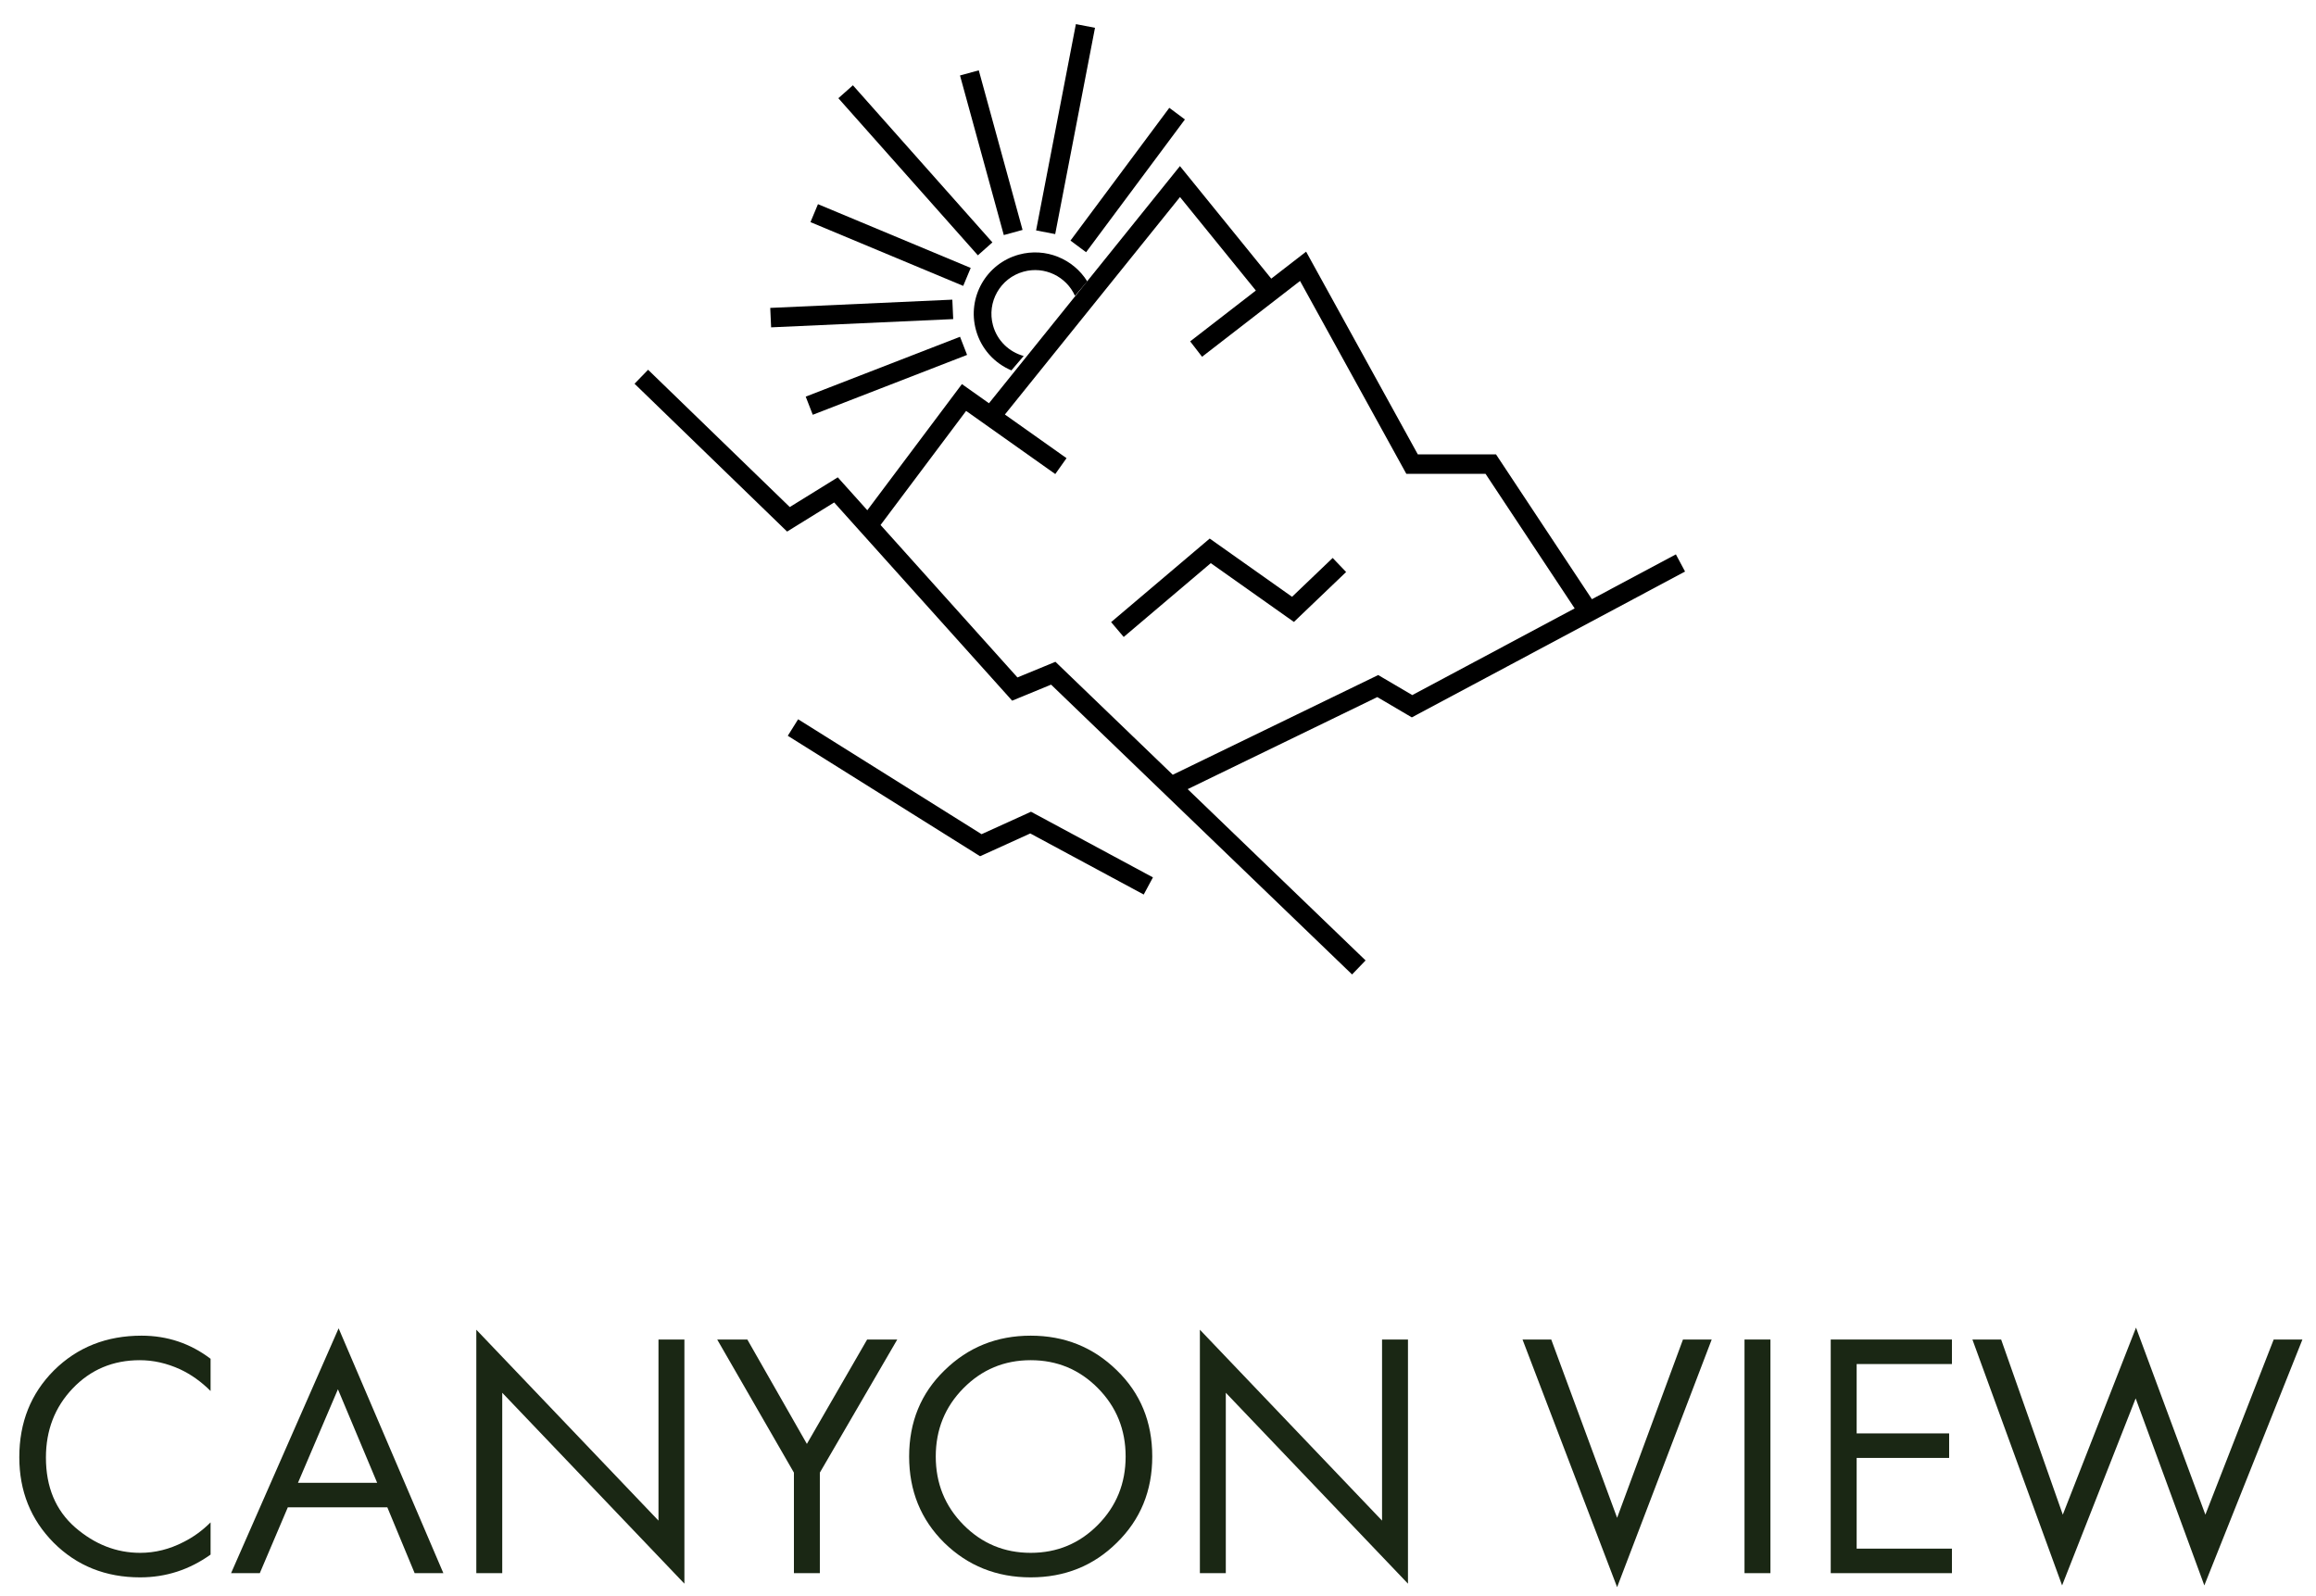
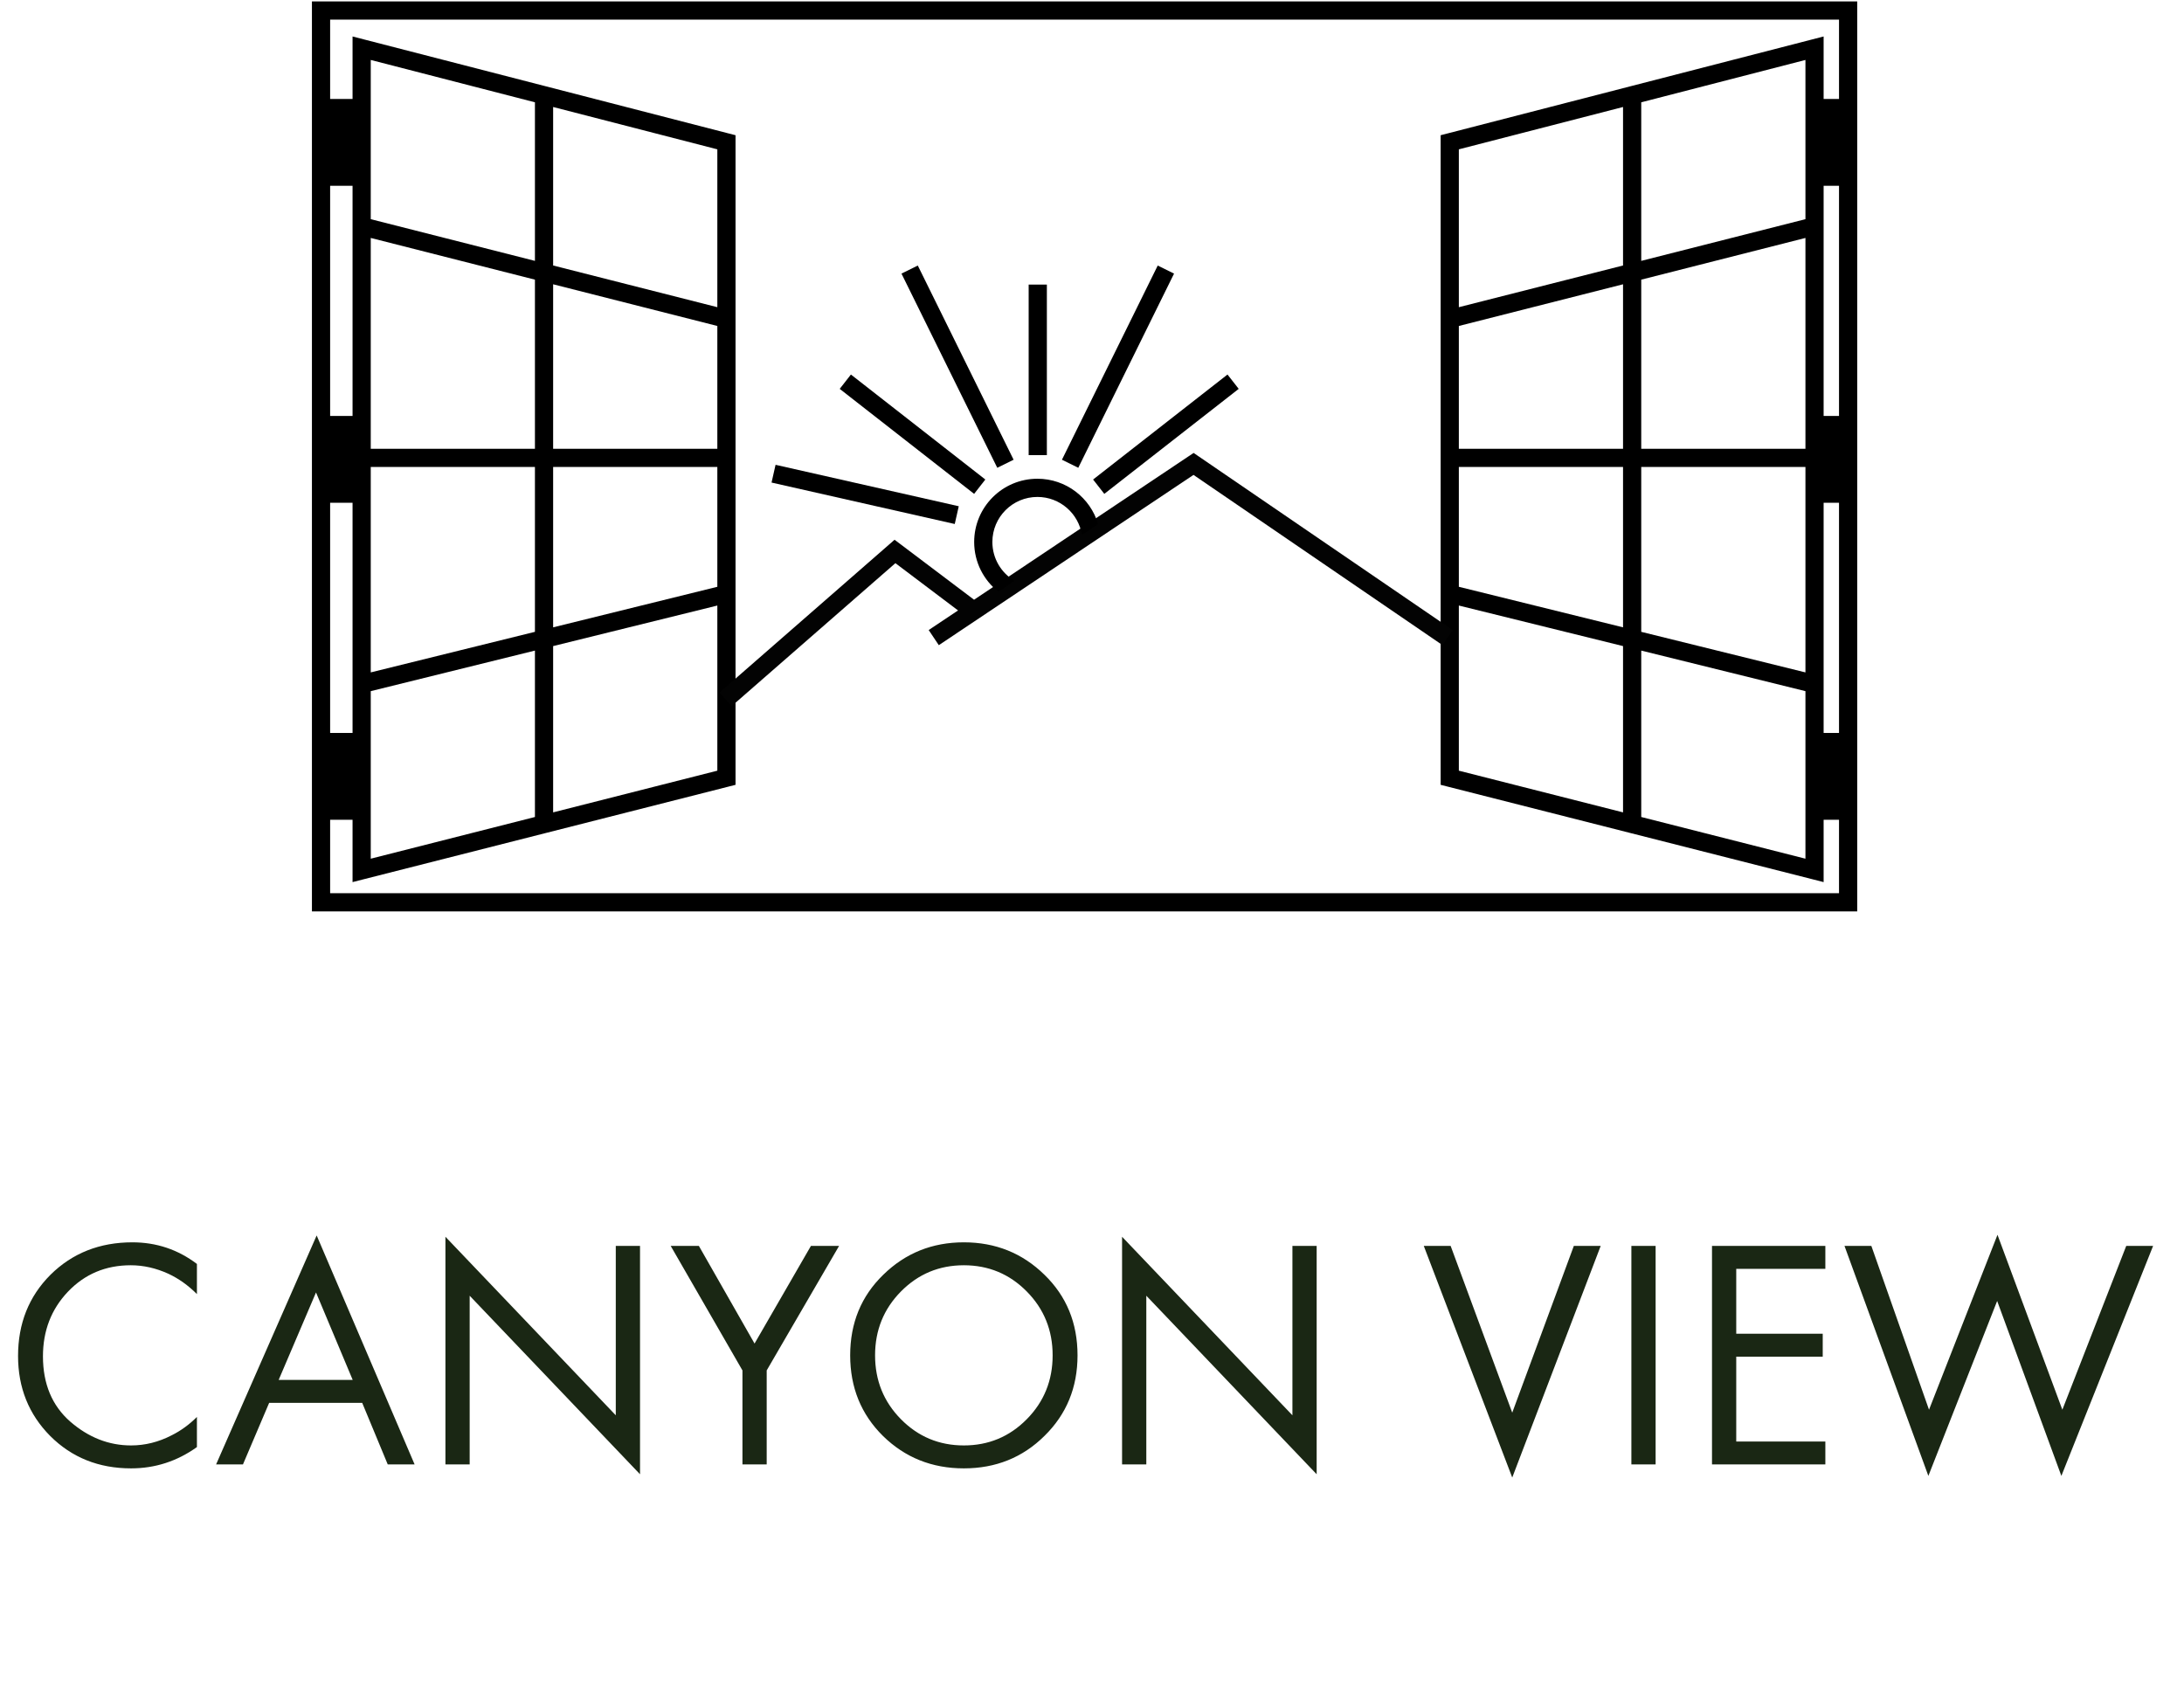
- <svg xmlns="http://www.w3.org/2000/svg" width="119" height="82" viewBox="0 0 119 82" fill="none">
-   <path fill-rule="evenodd" clip-rule="evenodd" d="M60.627 8.535L61.017 9.016L65.319 14.318L66.648 13.29L67.11 12.932L67.392 13.444L72.849 23.348H76.598H76.867L77.015 23.572L81.795 30.791L86.11 28.488L86.581 29.37L72.789 36.733L72.542 36.865L72.3 36.723L70.769 35.822L61.025 40.552L70.166 49.354L69.472 50.075L54.007 35.182L52.332 35.872L52.005 36.006L51.77 35.743L42.861 25.82L40.774 27.111L40.443 27.316L40.163 27.045L32.604 19.719L33.3 19.001L40.58 26.056L42.691 24.75L43.046 24.529L43.326 24.841L44.564 26.22L49.133 20.127L49.425 19.738L49.822 20.019L50.815 20.722L60.239 9.017L60.627 8.535ZM76.329 24.348L80.909 31.264L72.566 35.719L71.044 34.824L70.814 34.689L70.573 34.806L60.258 39.813L54.465 34.235L54.23 34.008L53.928 34.133L52.278 34.812L45.245 26.978L49.641 21.116L54.222 24.36L54.8 23.544L51.633 21.301L60.63 10.126L64.528 14.93L61.153 17.542L61.764 18.333L66.798 14.438L72.116 24.089L72.259 24.348H72.554H76.329ZM50.132 43.858L40.478 37.81L41.009 36.962L50.435 42.867L52.749 41.816L52.974 41.713L53.193 41.831L59.24 45.087L58.766 45.968L52.937 42.829L50.604 43.889L50.359 44L50.132 43.858ZM62.473 27.899L62.157 27.675L61.861 27.926L57.091 31.969L57.738 32.732L62.212 28.939L66.147 31.722L66.484 31.96L66.781 31.675L69.166 29.394L68.475 28.672L66.388 30.668L62.473 27.899Z" fill="black" />
-   <path d="M10.82 69.825V71.481C10.34 71.001 9.818 70.629 9.254 70.365C8.57 70.053 7.88 69.897 7.184 69.897C5.804 69.897 4.652 70.383 3.728 71.355C2.816 72.315 2.36 73.497 2.36 74.901C2.36 76.413 2.858 77.607 3.854 78.483C4.862 79.359 5.978 79.797 7.202 79.797C7.97 79.797 8.714 79.611 9.434 79.239C9.938 78.987 10.4 78.651 10.82 78.231V79.887C9.728 80.667 8.522 81.057 7.202 81.057C5.426 81.057 3.944 80.463 2.756 79.275C1.58 78.087 0.992 76.623 0.992 74.883C0.992 73.095 1.586 71.607 2.774 70.419C3.974 69.231 5.474 68.637 7.274 68.637C8.594 68.637 9.776 69.033 10.82 69.825Z" fill="#1A2714" />
-   <path d="M21.305 80.841L19.901 77.457H14.789L13.349 80.841H11.873L17.399 68.259L22.781 80.841H21.305ZM15.311 76.197H19.379L17.363 71.391L15.311 76.197Z" fill="#1A2714" />
-   <path d="M25.806 80.841H24.474V68.331L33.834 78.141V68.835H35.166V81.381L25.806 71.571V80.841Z" fill="#1A2714" />
-   <path d="M40.793 80.841V75.675L36.851 68.835H38.399L41.459 74.199L44.555 68.835H46.103L42.125 75.675V80.841H40.793Z" fill="#1A2714" />
-   <path d="M57.387 79.275C56.187 80.463 54.711 81.057 52.959 81.057C51.207 81.057 49.725 80.463 48.513 79.275C47.313 78.087 46.713 76.611 46.713 74.847C46.713 73.071 47.319 71.595 48.531 70.419C49.743 69.231 51.219 68.637 52.959 68.637C54.699 68.637 56.175 69.231 57.387 70.419C58.599 71.595 59.205 73.071 59.205 74.847C59.205 76.611 58.599 78.087 57.387 79.275ZM56.415 71.337C55.467 70.377 54.315 69.897 52.959 69.897C51.603 69.897 50.451 70.377 49.503 71.337C48.555 72.297 48.081 73.467 48.081 74.847C48.081 76.227 48.555 77.397 49.503 78.357C50.451 79.317 51.603 79.797 52.959 79.797C54.315 79.797 55.467 79.317 56.415 78.357C57.363 77.397 57.837 76.227 57.837 74.847C57.837 73.467 57.363 72.297 56.415 71.337Z" fill="#1A2714" />
-   <path d="M62.984 80.841H61.652V68.331L71.012 78.141V68.835H72.344V81.381L62.984 71.571V80.841Z" fill="#1A2714" />
-   <path d="M78.23 68.835H79.706L83.09 77.997L86.474 68.835H87.95L83.09 81.561L78.23 68.835Z" fill="#1A2714" />
-   <path d="M89.636 68.835H90.968V80.841H89.636V68.835Z" fill="#1A2714" />
-   <path d="M100.294 68.835V70.095H95.398V73.659H100.15V74.919H95.398V79.581H100.294V80.841H94.066V68.835H100.294Z" fill="#1A2714" />
-   <path d="M101.346 68.835H102.822L105.99 77.835L109.752 68.223L113.316 77.835L116.826 68.835H118.302L113.262 81.471L109.734 71.859L105.954 81.471L101.346 68.835Z" fill="#1A2714" />
-   <path d="M55.234 15.201C54.788 14.209 53.674 13.662 52.593 13.959C51.396 14.287 50.693 15.523 51.021 16.719C51.239 17.514 51.857 18.091 52.599 18.293L51.968 19.033C51.105 18.671 50.412 17.931 50.146 16.959C49.685 15.28 50.673 13.544 52.353 13.084C53.732 12.706 55.148 13.304 55.866 14.46L55.234 15.201Z" fill="black" />
-   <path d="M52.059 11.947L49.809 3.746" stroke="black" />
-   <path d="M55.404 12.662L60.482 5.84" stroke="black" />
-   <path d="M49.684 14.23L41.836 10.953" stroke="black" />
-   <path d="M49.509 17.772L41.58 20.848" stroke="black" />
-   <path d="M53.727 11.935L55.772 1.334" stroke="black" />
-   <path d="M50.618 12.788L43.45 4.715" stroke="black" />
-   <path d="M48.955 15.898L39.599 16.322" stroke="black" />
+ <svg xmlns="http://www.w3.org/2000/svg" width="120" height="93" viewBox="0 0 120 93" fill="none">
+   <path d="M10.82 69.449V71.105C10.34 70.625 9.818 70.253 9.254 69.989C8.57 69.677 7.88 69.521 7.184 69.521C5.804 69.521 4.652 70.007 3.728 70.979C2.816 71.939 2.36 73.121 2.36 74.525C2.36 76.037 2.858 77.231 3.854 78.107C4.862 78.983 5.978 79.421 7.202 79.421C7.97 79.421 8.714 79.235 9.434 78.863C9.938 78.611 10.4 78.275 10.82 77.855V79.511C9.728 80.291 8.522 80.681 7.202 80.681C5.426 80.681 3.944 80.087 2.756 78.899C1.58 77.711 0.992 76.247 0.992 74.507C0.992 72.719 1.586 71.231 2.774 70.043C3.974 68.855 5.474 68.261 7.274 68.261C8.594 68.261 9.776 68.657 10.82 69.449ZM21.305 80.465L19.901 77.081H14.789L13.349 80.465H11.873L17.399 67.883L22.781 80.465H21.305ZM15.311 75.821H19.379L17.363 71.015L15.311 75.821ZM25.806 80.465H24.474V67.955L33.834 77.765V68.459H35.166V81.005L25.806 71.195V80.465ZM40.794 80.465V75.299L36.852 68.459H38.4L41.459 73.823L44.556 68.459H46.103L42.126 75.299V80.465H40.794ZM57.387 78.899C56.187 80.087 54.711 80.681 52.959 80.681C51.207 80.681 49.725 80.087 48.513 78.899C47.313 77.711 46.713 76.235 46.713 74.471C46.713 72.695 47.319 71.219 48.531 70.043C49.743 68.855 51.219 68.261 52.959 68.261C54.699 68.261 56.175 68.855 57.387 70.043C58.599 71.219 59.205 72.695 59.205 74.471C59.205 76.235 58.599 77.711 57.387 78.899ZM56.415 70.961C55.467 70.001 54.315 69.521 52.959 69.521C51.603 69.521 50.451 70.001 49.503 70.961C48.555 71.921 48.081 73.091 48.081 74.471C48.081 75.851 48.555 77.021 49.503 77.981C50.451 78.941 51.603 79.421 52.959 79.421C54.315 79.421 55.467 78.941 56.415 77.981C57.363 77.021 57.837 75.851 57.837 74.471C57.837 73.091 57.363 71.921 56.415 70.961ZM62.984 80.465H61.652V67.955L71.012 77.765V68.459H72.344V81.005L62.984 71.195V80.465ZM78.23 68.459H79.706L83.09 77.621L86.474 68.459H87.95L83.09 81.185L78.23 68.459ZM89.636 68.459H90.968V80.465H89.636V68.459ZM100.294 68.459V69.719H95.398V73.283H100.15V74.543H95.398V79.205H100.294V80.465H94.066V68.459H100.294ZM101.346 68.459H102.822L105.99 77.459L109.752 67.847L113.316 77.459L116.826 68.459H118.302L113.262 81.095L109.734 71.483L105.954 81.095L101.346 68.459Z" fill="#1A2714" />
+   <rect x="17.639" y="0.578" width="83.906" height="49" stroke="black" />
+   <path fill-rule="evenodd" clip-rule="evenodd" d="M19.371 2.004L19.995 2.165L30.017 4.749L40.038 7.333L40.414 7.43V7.818V17.522V42.735V43.123L40.037 43.219L30.015 45.764L19.994 48.309L19.371 48.468V47.825V12.431V2.649V2.004ZM20.371 3.294V12.043L29.392 14.334V5.621L20.371 3.294ZM30.392 5.879V14.588L39.414 16.879V8.205L30.392 5.879ZM39.414 17.911L30.392 15.62V24.658H39.414V17.911ZM29.392 15.366V24.658H20.371V13.074L29.392 15.366ZM29.392 25.658H20.371V36.946L29.392 34.717V25.658ZM29.392 35.747L20.371 37.976V47.182L29.392 44.891V35.747ZM30.392 35.5L39.414 33.272V42.346L30.392 44.637V35.5ZM39.414 32.242L30.392 34.47V25.658H39.414V32.242Z" fill="black" />
+   <path fill-rule="evenodd" clip-rule="evenodd" d="M100.199 2.004L99.575 2.165L89.553 4.749L79.532 7.333L79.156 7.43V7.818V17.522V42.735V43.123L79.533 43.219L89.555 45.764L99.576 48.309L100.199 48.468V47.825V12.431V2.649V2.004ZM99.2 3.294V12.043L90.178 14.334V5.621L99.2 3.294ZM89.178 5.879V14.588L80.156 16.879V8.205L89.178 5.879ZM80.156 17.911L89.178 15.62V24.658H80.156V17.911ZM90.178 15.366V24.658H99.2V13.074L90.178 15.366ZM90.178 25.658H99.2V36.946L90.178 34.717V25.658ZM90.178 35.747L99.2 37.976V47.182L90.178 44.891V35.747ZM89.178 35.5L80.156 33.272V42.346L89.178 44.637V35.5ZM80.156 32.242L89.178 34.47V25.658H80.156V32.242Z" fill="black" />
+   <rect x="17.802" y="5.438" width="1.596" height="4.77" fill="black" />
+   <rect x="100.172" y="5.438" width="1.596" height="4.77" fill="black" />
+   <rect x="17.802" y="22.855" width="1.596" height="4.77" fill="black" />
+   <rect x="100.172" y="22.855" width="1.596" height="4.77" fill="black" />
+   <rect x="17.802" y="40.273" width="1.596" height="4.77" fill="black" />
+   <rect x="100.172" y="40.273" width="1.596" height="4.77" fill="black" />
+   <path fill-rule="evenodd" clip-rule="evenodd" d="M65.863 25.078L65.584 24.887L65.302 25.075L53.52 32.953L49.476 29.901L49.152 29.657L48.846 29.924L39.54 38.048L40.198 38.801L49.198 30.944L52.64 33.541L51.027 34.619L51.583 35.45L65.577 26.094L79.258 35.447L79.822 34.622L65.863 25.078Z" fill="#030303" />
+   <path d="M59.446 29.395C59.261 28.211 58.237 27.305 57.001 27.305C55.634 27.305 54.526 28.413 54.526 29.78C54.526 30.688 55.015 31.482 55.744 31.913L54.858 32.515C54.047 31.879 53.526 30.89 53.526 29.78C53.526 27.86 55.082 26.305 57.001 26.305C58.577 26.305 59.908 27.354 60.334 28.792L59.446 29.395Z" fill="black" />
+   <path d="M57.02 25.008V15.637" stroke="black" />
+   <path d="M60.368 26.742L67.753 20.973" stroke="black" />
+   <path d="M53.831 26.742L46.446 20.973" stroke="black" />
+   <path d="M58.797 25.482L64.06 14.812" stroke="black" />
+   <path d="M55.244 25.482L49.98 14.812" stroke="black" />
+   <path d="M52.569 28.304L42.503 26.027" stroke="black" />
</svg>
